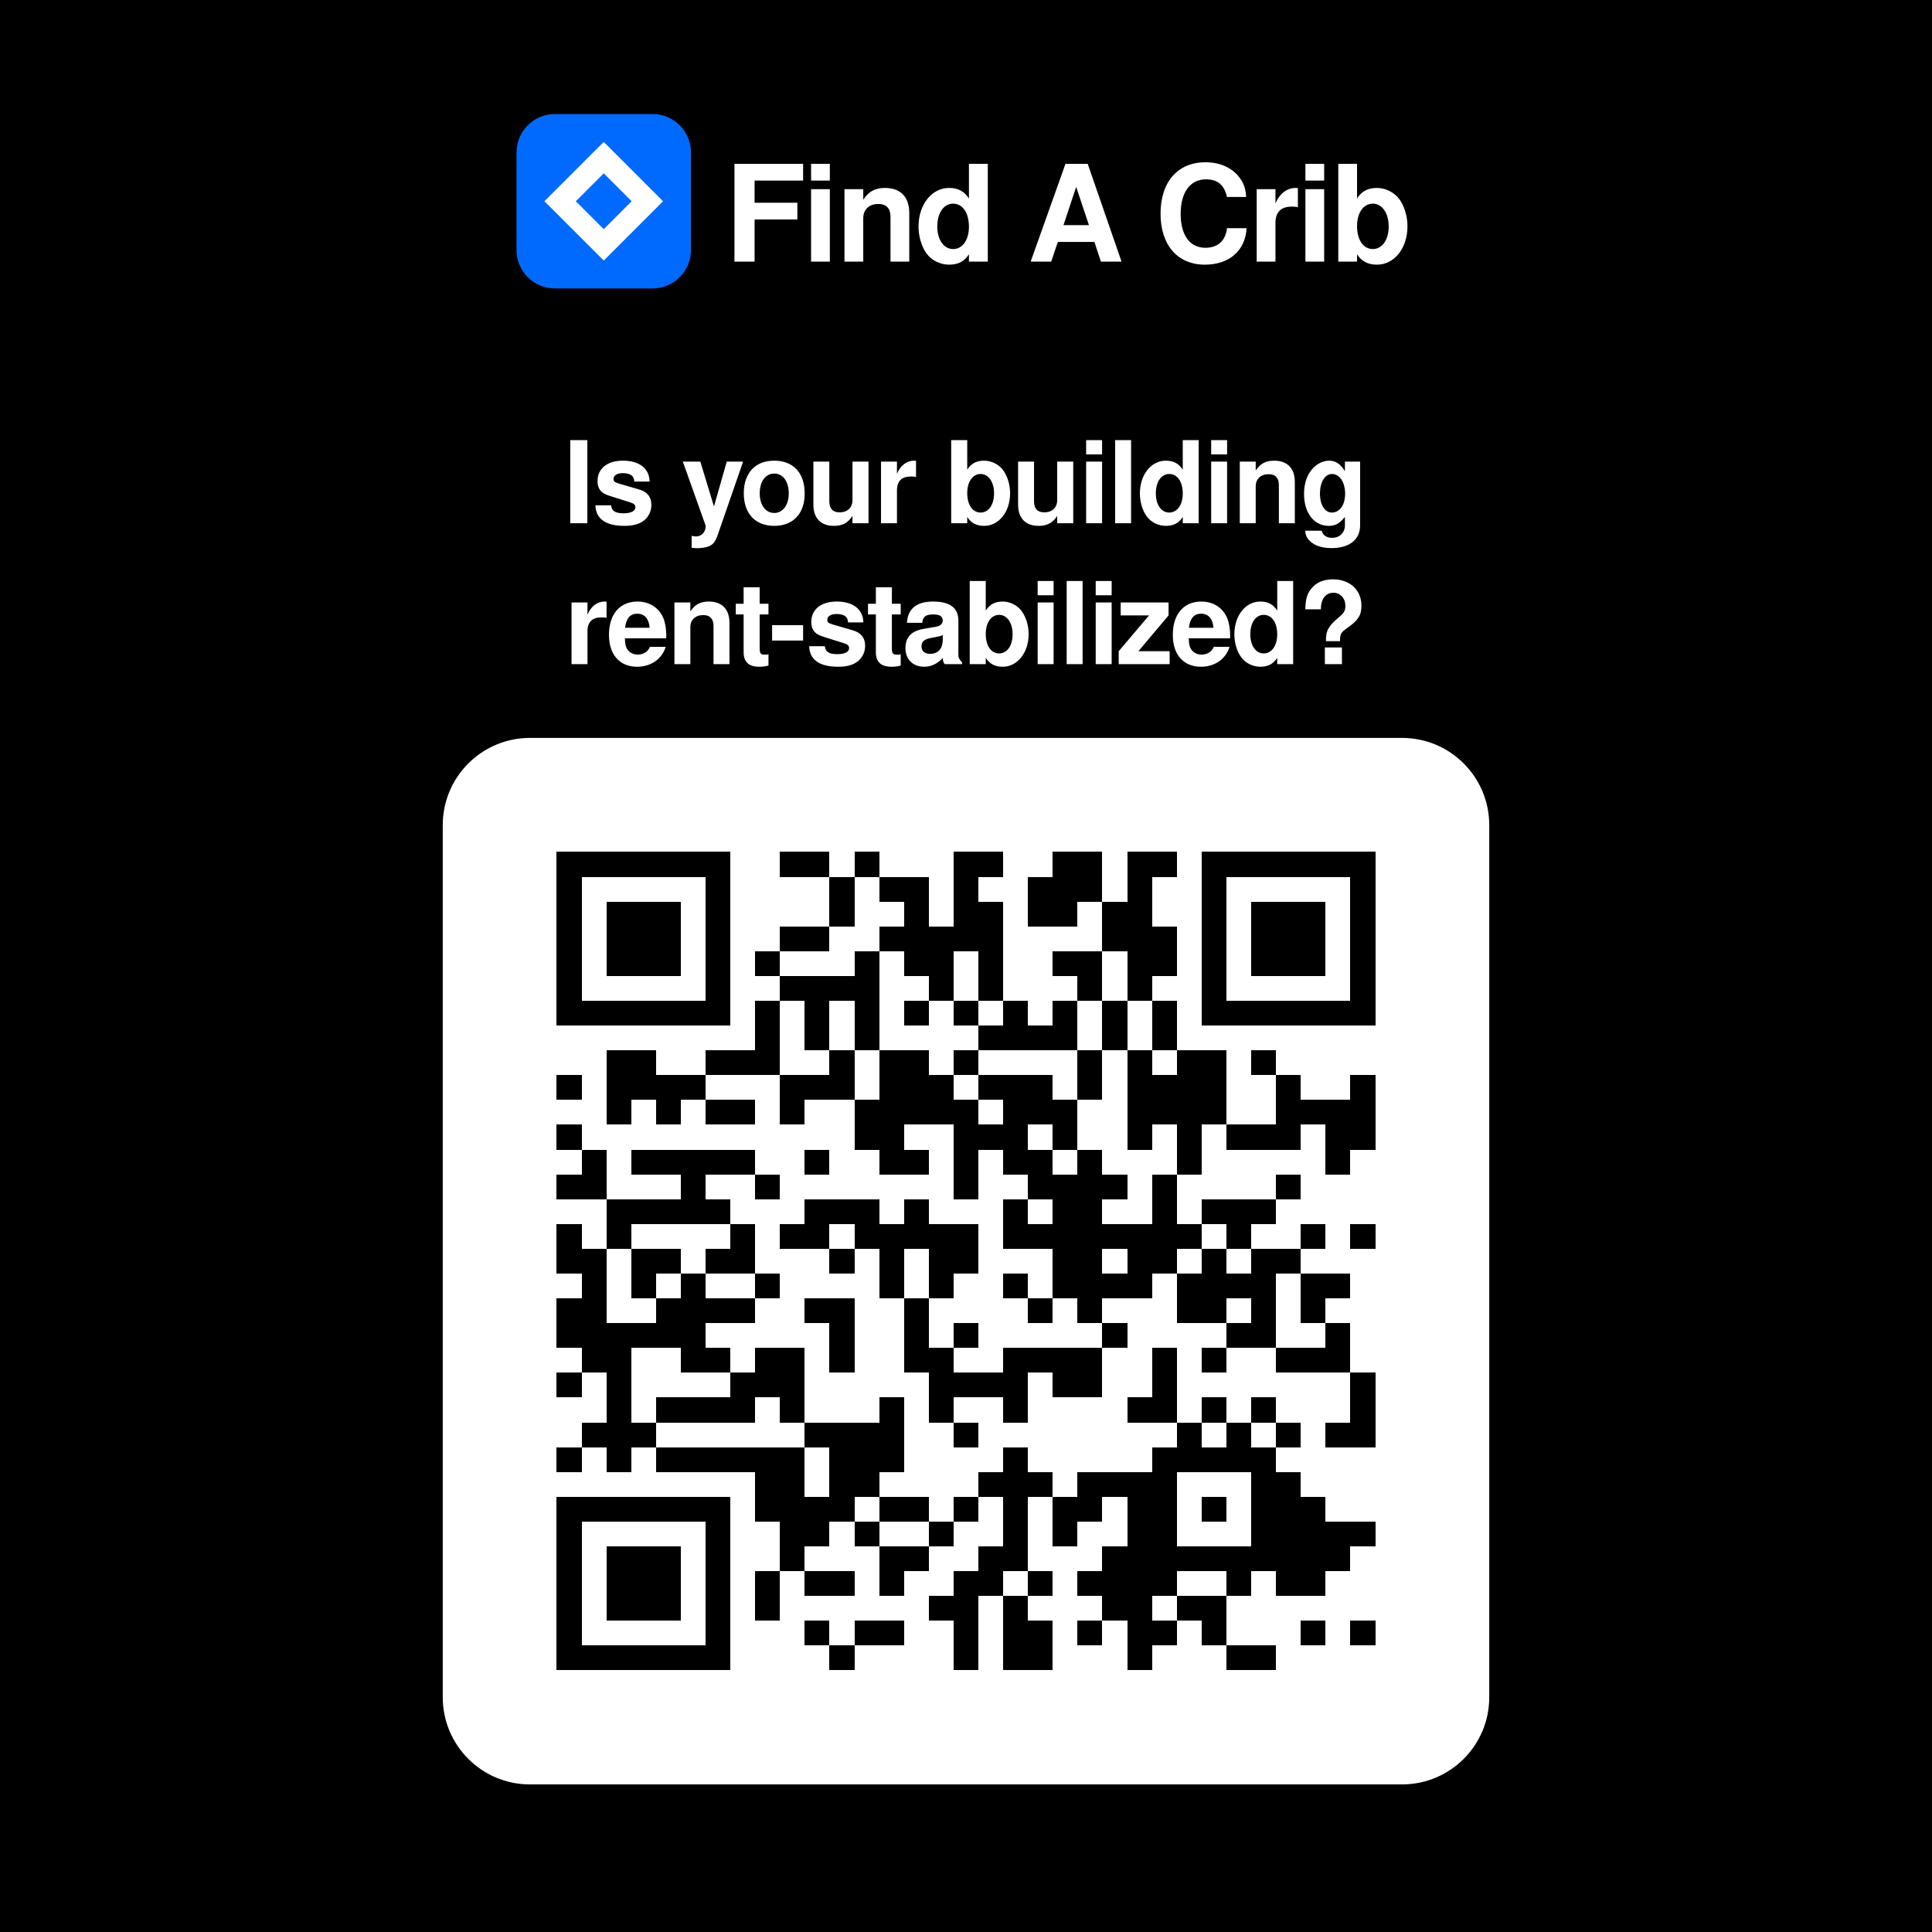
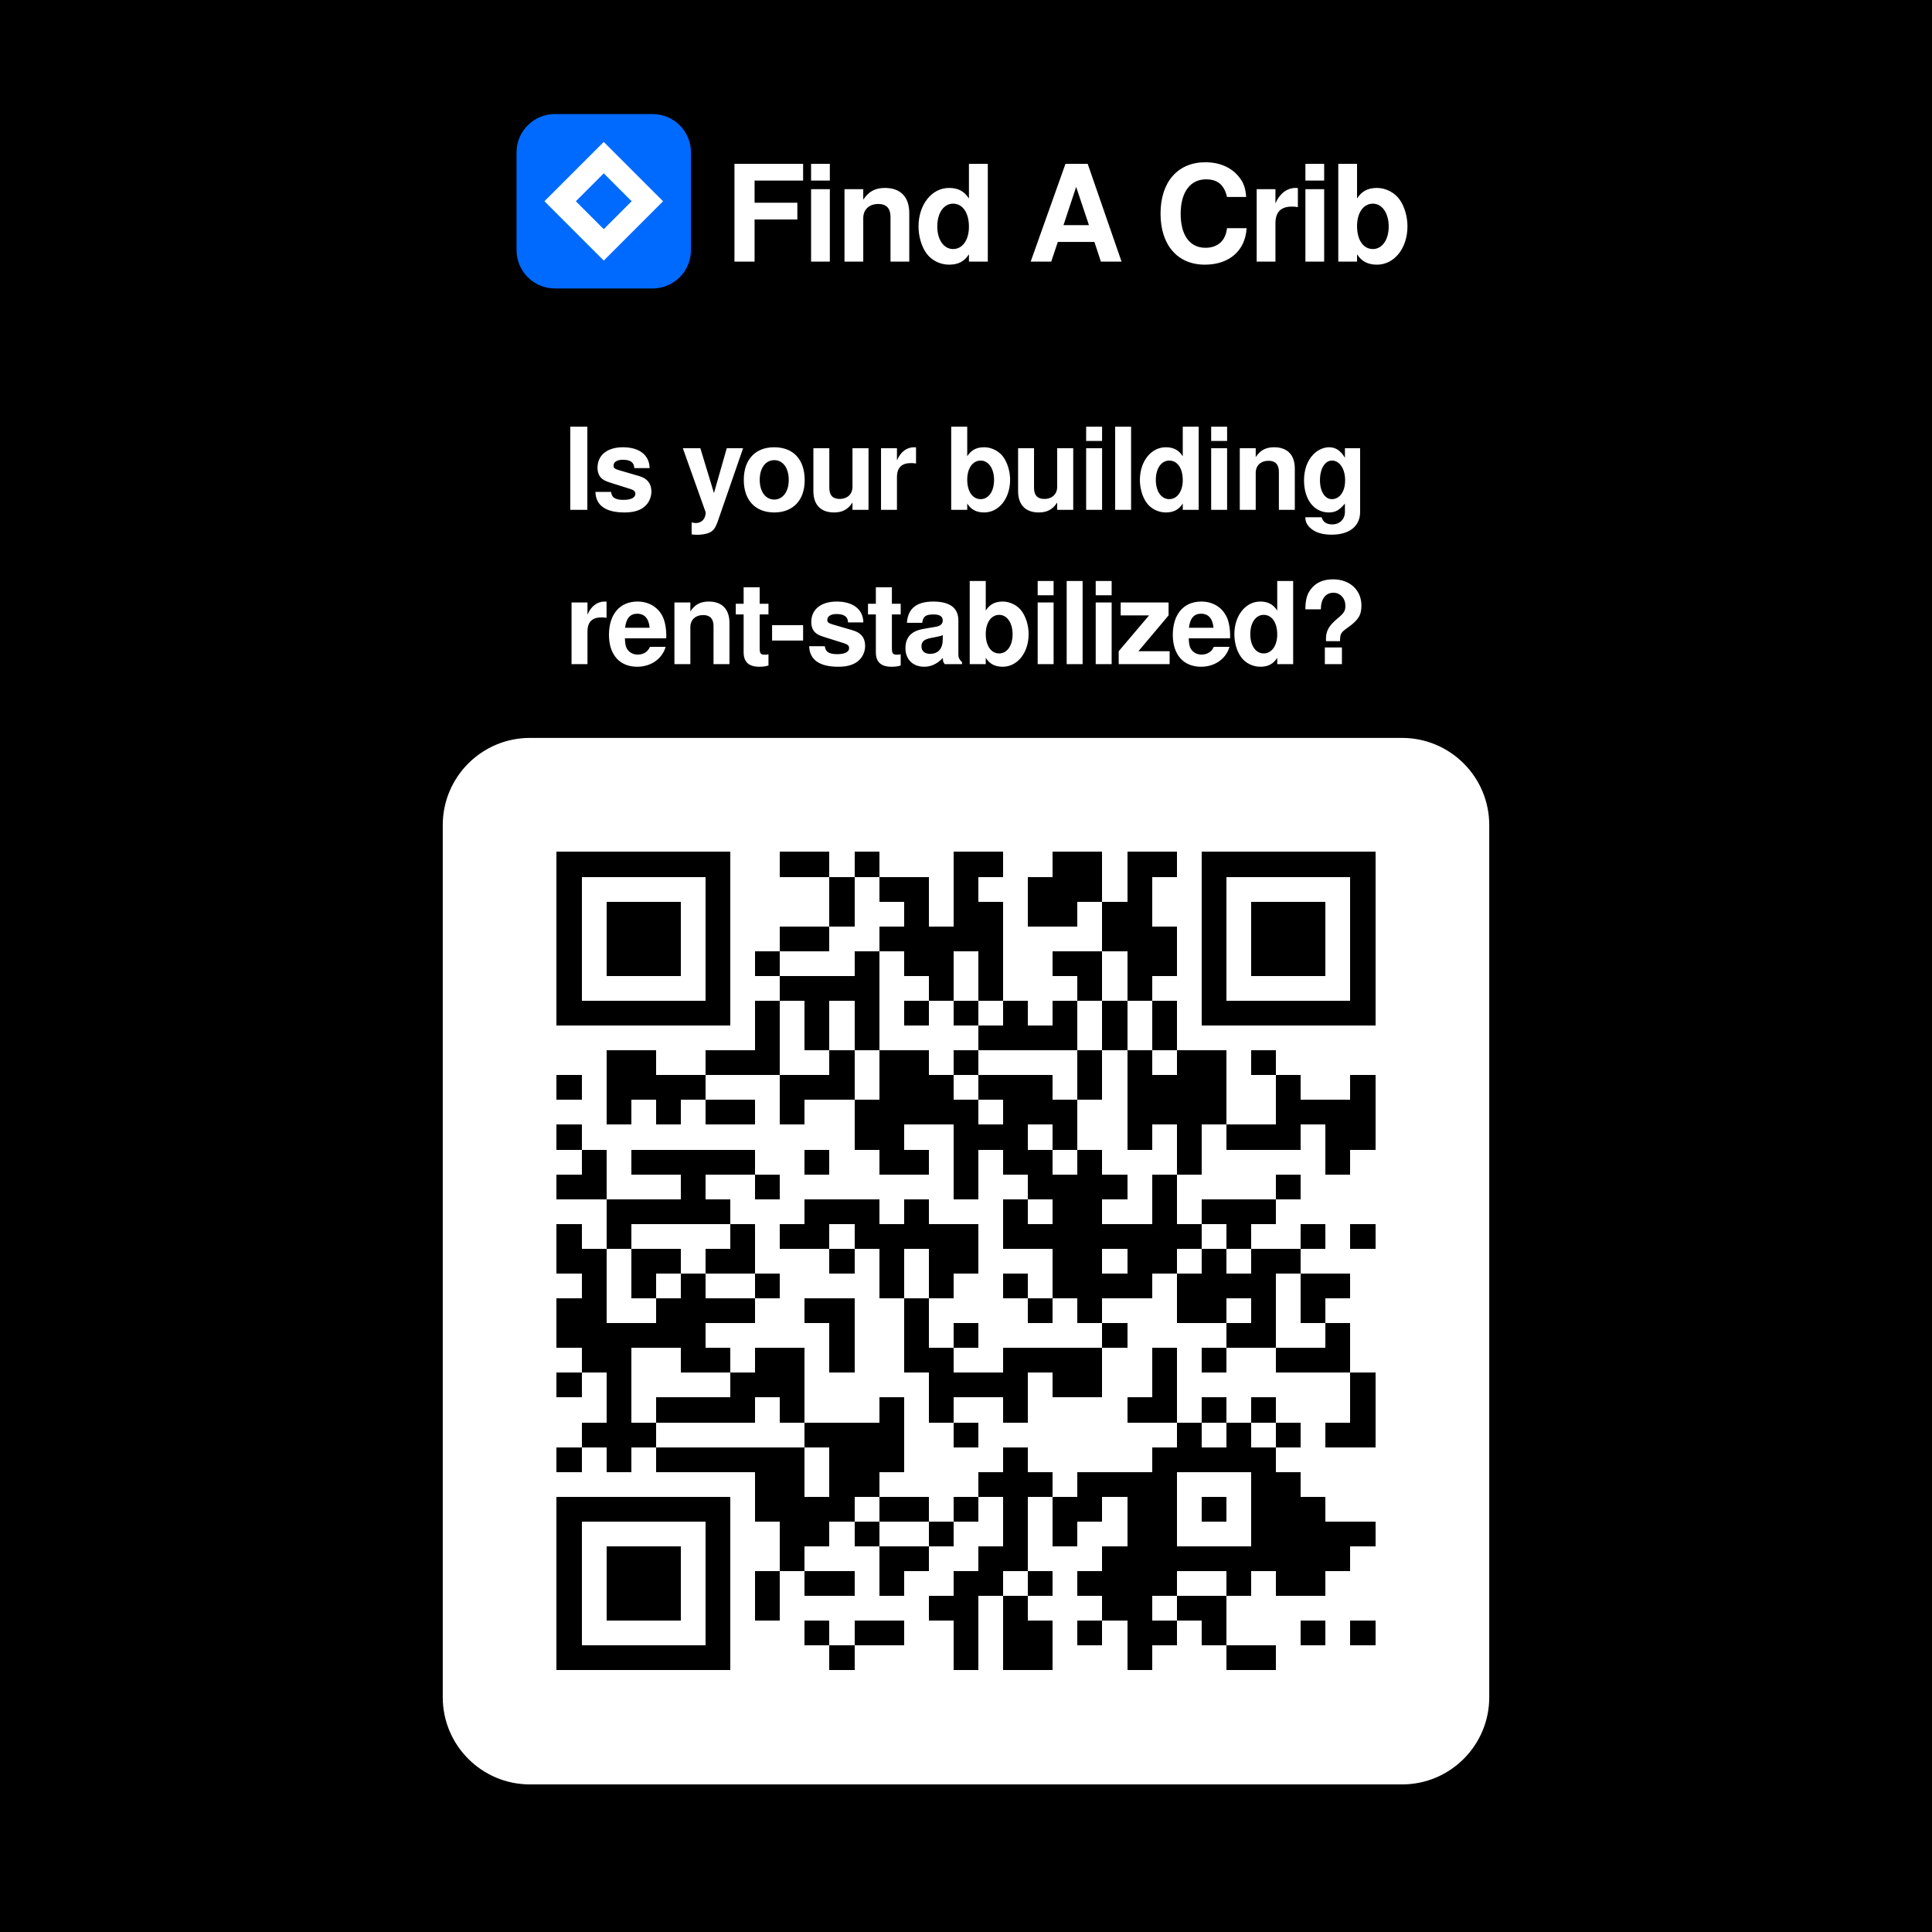
<svg xmlns="http://www.w3.org/2000/svg" width="4in" height="4in" viewBox="0 0 288.00 288.00">
  <rect x="0.00" y="0.00" width="288.00" height="288.00" rx="0.00" fill="#000000" />
  <rect x="77.00" y="17.00" width="26.00" height="26.00" rx="5.72" fill="#006AFF" />
  <path d="M90.00,21.16 L98.84,30.00 L90.00,38.84 L81.16,30.00 Z" fill="#FFFFFF" />
  <path d="M90.00,25.84 L94.16,30.00 L90.00,34.16 L85.84,30.00 Z" fill="#006AFF" />
  <text x="108.00" y="39.00" font-family="Helvetica Neue, Helvetica, Arial, sans-serif" font-size="20.00" font-weight="700" fill="#FFFFFF" text-anchor="start" letter-spacing="-0.50">Find A Crib</text>
-   <text x="144.00" y="78.00" font-family="Helvetica Neue, Helvetica, Arial, sans-serif" font-size="17.00" font-weight="700" fill="#FFFFFF" text-anchor="middle" letter-spacing="-0.40">Is your building</text>
+   <text x="144.00" y="76.00" font-family="Helvetica Neue, Helvetica, Arial, sans-serif" font-size="17.00" font-weight="700" fill="#FFFFFF" text-anchor="middle" letter-spacing="-0.40">Is your building</text>
  <text x="144.00" y="99.00" font-family="Helvetica Neue, Helvetica, Arial, sans-serif" font-size="17.00" font-weight="700" fill="#FFFFFF" text-anchor="middle" letter-spacing="-0.40">rent-stabilized?</text>
  <rect x="66.00" y="110.00" width="156.00" height="156.00" rx="13.00" fill="#FFFFFF" />
  <path d="M83.000,127.000h3.697v3.697h-3.697zM86.697,127.000h3.697v3.697h-3.697zM90.394,127.000h3.697v3.697h-3.697zM94.091,127.000h3.697v3.697h-3.697zM97.788,127.000h3.697v3.697h-3.697zM101.485,127.000h3.697v3.697h-3.697zM105.182,127.000h3.697v3.697h-3.697zM116.273,127.000h3.697v3.697h-3.697zM119.970,127.000h3.697v3.697h-3.697zM127.364,127.000h3.697v3.697h-3.697zM142.152,127.000h3.697v3.697h-3.697zM145.848,127.000h3.697v3.697h-3.697zM156.939,127.000h3.697v3.697h-3.697zM160.636,127.000h3.697v3.697h-3.697zM168.030,127.000h3.697v3.697h-3.697zM171.727,127.000h3.697v3.697h-3.697zM179.121,127.000h3.697v3.697h-3.697zM182.818,127.000h3.697v3.697h-3.697zM186.515,127.000h3.697v3.697h-3.697zM190.212,127.000h3.697v3.697h-3.697zM193.909,127.000h3.697v3.697h-3.697zM197.606,127.000h3.697v3.697h-3.697zM201.303,127.000h3.697v3.697h-3.697zM83.000,130.697h3.697v3.697h-3.697zM105.182,130.697h3.697v3.697h-3.697zM123.667,130.697h3.697v3.697h-3.697zM131.061,130.697h3.697v3.697h-3.697zM134.758,130.697h3.697v3.697h-3.697zM142.152,130.697h3.697v3.697h-3.697zM153.242,130.697h3.697v3.697h-3.697zM156.939,130.697h3.697v3.697h-3.697zM160.636,130.697h3.697v3.697h-3.697zM168.030,130.697h3.697v3.697h-3.697zM179.121,130.697h3.697v3.697h-3.697zM201.303,130.697h3.697v3.697h-3.697zM83.000,134.394h3.697v3.697h-3.697zM90.394,134.394h3.697v3.697h-3.697zM94.091,134.394h3.697v3.697h-3.697zM97.788,134.394h3.697v3.697h-3.697zM105.182,134.394h3.697v3.697h-3.697zM123.667,134.394h3.697v3.697h-3.697zM134.758,134.394h3.697v3.697h-3.697zM142.152,134.394h3.697v3.697h-3.697zM145.848,134.394h3.697v3.697h-3.697zM153.242,134.394h3.697v3.697h-3.697zM156.939,134.394h3.697v3.697h-3.697zM164.333,134.394h3.697v3.697h-3.697zM168.030,134.394h3.697v3.697h-3.697zM179.121,134.394h3.697v3.697h-3.697zM186.515,134.394h3.697v3.697h-3.697zM190.212,134.394h3.697v3.697h-3.697zM193.909,134.394h3.697v3.697h-3.697zM201.303,134.394h3.697v3.697h-3.697zM83.000,138.091h3.697v3.697h-3.697zM90.394,138.091h3.697v3.697h-3.697zM94.091,138.091h3.697v3.697h-3.697zM97.788,138.091h3.697v3.697h-3.697zM105.182,138.091h3.697v3.697h-3.697zM116.273,138.091h3.697v3.697h-3.697zM119.970,138.091h3.697v3.697h-3.697zM131.061,138.091h3.697v3.697h-3.697zM134.758,138.091h3.697v3.697h-3.697zM138.455,138.091h3.697v3.697h-3.697zM142.152,138.091h3.697v3.697h-3.697zM145.848,138.091h3.697v3.697h-3.697zM164.333,138.091h3.697v3.697h-3.697zM168.030,138.091h3.697v3.697h-3.697zM171.727,138.091h3.697v3.697h-3.697zM179.121,138.091h3.697v3.697h-3.697zM186.515,138.091h3.697v3.697h-3.697zM190.212,138.091h3.697v3.697h-3.697zM193.909,138.091h3.697v3.697h-3.697zM201.303,138.091h3.697v3.697h-3.697zM83.000,141.788h3.697v3.697h-3.697zM90.394,141.788h3.697v3.697h-3.697zM94.091,141.788h3.697v3.697h-3.697zM97.788,141.788h3.697v3.697h-3.697zM105.182,141.788h3.697v3.697h-3.697zM112.576,141.788h3.697v3.697h-3.697zM127.364,141.788h3.697v3.697h-3.697zM134.758,141.788h3.697v3.697h-3.697zM138.455,141.788h3.697v3.697h-3.697zM145.848,141.788h3.697v3.697h-3.697zM156.939,141.788h3.697v3.697h-3.697zM160.636,141.788h3.697v3.697h-3.697zM168.030,141.788h3.697v3.697h-3.697zM171.727,141.788h3.697v3.697h-3.697zM179.121,141.788h3.697v3.697h-3.697zM186.515,141.788h3.697v3.697h-3.697zM190.212,141.788h3.697v3.697h-3.697zM193.909,141.788h3.697v3.697h-3.697zM201.303,141.788h3.697v3.697h-3.697zM83.000,145.485h3.697v3.697h-3.697zM105.182,145.485h3.697v3.697h-3.697zM116.273,145.485h3.697v3.697h-3.697zM119.970,145.485h3.697v3.697h-3.697zM123.667,145.485h3.697v3.697h-3.697zM127.364,145.485h3.697v3.697h-3.697zM138.455,145.485h3.697v3.697h-3.697zM145.848,145.485h3.697v3.697h-3.697zM160.636,145.485h3.697v3.697h-3.697zM168.030,145.485h3.697v3.697h-3.697zM179.121,145.485h3.697v3.697h-3.697zM201.303,145.485h3.697v3.697h-3.697zM83.000,149.182h3.697v3.697h-3.697zM86.697,149.182h3.697v3.697h-3.697zM90.394,149.182h3.697v3.697h-3.697zM94.091,149.182h3.697v3.697h-3.697zM97.788,149.182h3.697v3.697h-3.697zM101.485,149.182h3.697v3.697h-3.697zM105.182,149.182h3.697v3.697h-3.697zM112.576,149.182h3.697v3.697h-3.697zM119.970,149.182h3.697v3.697h-3.697zM127.364,149.182h3.697v3.697h-3.697zM134.758,149.182h3.697v3.697h-3.697zM142.152,149.182h3.697v3.697h-3.697zM149.545,149.182h3.697v3.697h-3.697zM156.939,149.182h3.697v3.697h-3.697zM164.333,149.182h3.697v3.697h-3.697zM171.727,149.182h3.697v3.697h-3.697zM179.121,149.182h3.697v3.697h-3.697zM182.818,149.182h3.697v3.697h-3.697zM186.515,149.182h3.697v3.697h-3.697zM190.212,149.182h3.697v3.697h-3.697zM193.909,149.182h3.697v3.697h-3.697zM197.606,149.182h3.697v3.697h-3.697zM201.303,149.182h3.697v3.697h-3.697zM112.576,152.879h3.697v3.697h-3.697zM119.970,152.879h3.697v3.697h-3.697zM127.364,152.879h3.697v3.697h-3.697zM145.848,152.879h3.697v3.697h-3.697zM149.545,152.879h3.697v3.697h-3.697zM153.242,152.879h3.697v3.697h-3.697zM156.939,152.879h3.697v3.697h-3.697zM164.333,152.879h3.697v3.697h-3.697zM171.727,152.879h3.697v3.697h-3.697zM90.394,156.576h3.697v3.697h-3.697zM94.091,156.576h3.697v3.697h-3.697zM105.182,156.576h3.697v3.697h-3.697zM108.879,156.576h3.697v3.697h-3.697zM112.576,156.576h3.697v3.697h-3.697zM123.667,156.576h3.697v3.697h-3.697zM131.061,156.576h3.697v3.697h-3.697zM134.758,156.576h3.697v3.697h-3.697zM142.152,156.576h3.697v3.697h-3.697zM160.636,156.576h3.697v3.697h-3.697zM168.030,156.576h3.697v3.697h-3.697zM175.424,156.576h3.697v3.697h-3.697zM179.121,156.576h3.697v3.697h-3.697zM186.515,156.576h3.697v3.697h-3.697zM83.000,160.273h3.697v3.697h-3.697zM90.394,160.273h3.697v3.697h-3.697zM94.091,160.273h3.697v3.697h-3.697zM97.788,160.273h3.697v3.697h-3.697zM101.485,160.273h3.697v3.697h-3.697zM116.273,160.273h3.697v3.697h-3.697zM119.970,160.273h3.697v3.697h-3.697zM123.667,160.273h3.697v3.697h-3.697zM131.061,160.273h3.697v3.697h-3.697zM134.758,160.273h3.697v3.697h-3.697zM138.455,160.273h3.697v3.697h-3.697zM145.848,160.273h3.697v3.697h-3.697zM149.545,160.273h3.697v3.697h-3.697zM153.242,160.273h3.697v3.697h-3.697zM160.636,160.273h3.697v3.697h-3.697zM168.030,160.273h3.697v3.697h-3.697zM171.727,160.273h3.697v3.697h-3.697zM175.424,160.273h3.697v3.697h-3.697zM179.121,160.273h3.697v3.697h-3.697zM190.212,160.273h3.697v3.697h-3.697zM201.303,160.273h3.697v3.697h-3.697zM90.394,163.970h3.697v3.697h-3.697zM97.788,163.970h3.697v3.697h-3.697zM105.182,163.970h3.697v3.697h-3.697zM108.879,163.970h3.697v3.697h-3.697zM116.273,163.970h3.697v3.697h-3.697zM127.364,163.970h3.697v3.697h-3.697zM131.061,163.970h3.697v3.697h-3.697zM134.758,163.970h3.697v3.697h-3.697zM138.455,163.970h3.697v3.697h-3.697zM142.152,163.970h3.697v3.697h-3.697zM149.545,163.970h3.697v3.697h-3.697zM153.242,163.970h3.697v3.697h-3.697zM156.939,163.970h3.697v3.697h-3.697zM168.030,163.970h3.697v3.697h-3.697zM171.727,163.970h3.697v3.697h-3.697zM175.424,163.970h3.697v3.697h-3.697zM179.121,163.970h3.697v3.697h-3.697zM190.212,163.970h3.697v3.697h-3.697zM193.909,163.970h3.697v3.697h-3.697zM197.606,163.970h3.697v3.697h-3.697zM201.303,163.970h3.697v3.697h-3.697zM83.000,167.667h3.697v3.697h-3.697zM127.364,167.667h3.697v3.697h-3.697zM131.061,167.667h3.697v3.697h-3.697zM142.152,167.667h3.697v3.697h-3.697zM145.848,167.667h3.697v3.697h-3.697zM149.545,167.667h3.697v3.697h-3.697zM156.939,167.667h3.697v3.697h-3.697zM168.030,167.667h3.697v3.697h-3.697zM175.424,167.667h3.697v3.697h-3.697zM182.818,167.667h3.697v3.697h-3.697zM186.515,167.667h3.697v3.697h-3.697zM190.212,167.667h3.697v3.697h-3.697zM197.606,167.667h3.697v3.697h-3.697zM201.303,167.667h3.697v3.697h-3.697zM86.697,171.364h3.697v3.697h-3.697zM94.091,171.364h3.697v3.697h-3.697zM97.788,171.364h3.697v3.697h-3.697zM101.485,171.364h3.697v3.697h-3.697zM105.182,171.364h3.697v3.697h-3.697zM108.879,171.364h3.697v3.697h-3.697zM119.970,171.364h3.697v3.697h-3.697zM131.061,171.364h3.697v3.697h-3.697zM134.758,171.364h3.697v3.697h-3.697zM142.152,171.364h3.697v3.697h-3.697zM149.545,171.364h3.697v3.697h-3.697zM153.242,171.364h3.697v3.697h-3.697zM160.636,171.364h3.697v3.697h-3.697zM175.424,171.364h3.697v3.697h-3.697zM197.606,171.364h3.697v3.697h-3.697zM83.000,175.061h3.697v3.697h-3.697zM86.697,175.061h3.697v3.697h-3.697zM101.485,175.061h3.697v3.697h-3.697zM112.576,175.061h3.697v3.697h-3.697zM142.152,175.061h3.697v3.697h-3.697zM153.242,175.061h3.697v3.697h-3.697zM156.939,175.061h3.697v3.697h-3.697zM160.636,175.061h3.697v3.697h-3.697zM164.333,175.061h3.697v3.697h-3.697zM171.727,175.061h3.697v3.697h-3.697zM190.212,175.061h3.697v3.697h-3.697zM90.394,178.758h3.697v3.697h-3.697zM94.091,178.758h3.697v3.697h-3.697zM97.788,178.758h3.697v3.697h-3.697zM101.485,178.758h3.697v3.697h-3.697zM105.182,178.758h3.697v3.697h-3.697zM119.970,178.758h3.697v3.697h-3.697zM123.667,178.758h3.697v3.697h-3.697zM127.364,178.758h3.697v3.697h-3.697zM134.758,178.758h3.697v3.697h-3.697zM149.545,178.758h3.697v3.697h-3.697zM156.939,178.758h3.697v3.697h-3.697zM160.636,178.758h3.697v3.697h-3.697zM171.727,178.758h3.697v3.697h-3.697zM179.121,178.758h3.697v3.697h-3.697zM182.818,178.758h3.697v3.697h-3.697zM186.515,178.758h3.697v3.697h-3.697zM83.000,182.455h3.697v3.697h-3.697zM90.394,182.455h3.697v3.697h-3.697zM108.879,182.455h3.697v3.697h-3.697zM116.273,182.455h3.697v3.697h-3.697zM119.970,182.455h3.697v3.697h-3.697zM127.364,182.455h3.697v3.697h-3.697zM131.061,182.455h3.697v3.697h-3.697zM134.758,182.455h3.697v3.697h-3.697zM138.455,182.455h3.697v3.697h-3.697zM142.152,182.455h3.697v3.697h-3.697zM149.545,182.455h3.697v3.697h-3.697zM153.242,182.455h3.697v3.697h-3.697zM156.939,182.455h3.697v3.697h-3.697zM160.636,182.455h3.697v3.697h-3.697zM164.333,182.455h3.697v3.697h-3.697zM168.030,182.455h3.697v3.697h-3.697zM171.727,182.455h3.697v3.697h-3.697zM175.424,182.455h3.697v3.697h-3.697zM182.818,182.455h3.697v3.697h-3.697zM193.909,182.455h3.697v3.697h-3.697zM201.303,182.455h3.697v3.697h-3.697zM83.000,186.152h3.697v3.697h-3.697zM86.697,186.152h3.697v3.697h-3.697zM94.091,186.152h3.697v3.697h-3.697zM97.788,186.152h3.697v3.697h-3.697zM105.182,186.152h3.697v3.697h-3.697zM108.879,186.152h3.697v3.697h-3.697zM123.667,186.152h3.697v3.697h-3.697zM131.061,186.152h3.697v3.697h-3.697zM138.455,186.152h3.697v3.697h-3.697zM142.152,186.152h3.697v3.697h-3.697zM156.939,186.152h3.697v3.697h-3.697zM160.636,186.152h3.697v3.697h-3.697zM168.030,186.152h3.697v3.697h-3.697zM171.727,186.152h3.697v3.697h-3.697zM179.121,186.152h3.697v3.697h-3.697zM186.515,186.152h3.697v3.697h-3.697zM190.212,186.152h3.697v3.697h-3.697zM86.697,189.848h3.697v3.697h-3.697zM94.091,189.848h3.697v3.697h-3.697zM101.485,189.848h3.697v3.697h-3.697zM112.576,189.848h3.697v3.697h-3.697zM131.061,189.848h3.697v3.697h-3.697zM138.455,189.848h3.697v3.697h-3.697zM149.545,189.848h3.697v3.697h-3.697zM156.939,189.848h3.697v3.697h-3.697zM160.636,189.848h3.697v3.697h-3.697zM164.333,189.848h3.697v3.697h-3.697zM168.030,189.848h3.697v3.697h-3.697zM175.424,189.848h3.697v3.697h-3.697zM179.121,189.848h3.697v3.697h-3.697zM182.818,189.848h3.697v3.697h-3.697zM186.515,189.848h3.697v3.697h-3.697zM193.909,189.848h3.697v3.697h-3.697zM197.606,189.848h3.697v3.697h-3.697zM83.000,193.545h3.697v3.697h-3.697zM86.697,193.545h3.697v3.697h-3.697zM97.788,193.545h3.697v3.697h-3.697zM101.485,193.545h3.697v3.697h-3.697zM105.182,193.545h3.697v3.697h-3.697zM108.879,193.545h3.697v3.697h-3.697zM119.970,193.545h3.697v3.697h-3.697zM123.667,193.545h3.697v3.697h-3.697zM134.758,193.545h3.697v3.697h-3.697zM153.242,193.545h3.697v3.697h-3.697zM160.636,193.545h3.697v3.697h-3.697zM175.424,193.545h3.697v3.697h-3.697zM179.121,193.545h3.697v3.697h-3.697zM186.515,193.545h3.697v3.697h-3.697zM193.909,193.545h3.697v3.697h-3.697zM83.000,197.242h3.697v3.697h-3.697zM86.697,197.242h3.697v3.697h-3.697zM90.394,197.242h3.697v3.697h-3.697zM94.091,197.242h3.697v3.697h-3.697zM97.788,197.242h3.697v3.697h-3.697zM101.485,197.242h3.697v3.697h-3.697zM123.667,197.242h3.697v3.697h-3.697zM134.758,197.242h3.697v3.697h-3.697zM142.152,197.242h3.697v3.697h-3.697zM164.333,197.242h3.697v3.697h-3.697zM182.818,197.242h3.697v3.697h-3.697zM186.515,197.242h3.697v3.697h-3.697zM197.606,197.242h3.697v3.697h-3.697zM86.697,200.939h3.697v3.697h-3.697zM90.394,200.939h3.697v3.697h-3.697zM101.485,200.939h3.697v3.697h-3.697zM105.182,200.939h3.697v3.697h-3.697zM112.576,200.939h3.697v3.697h-3.697zM116.273,200.939h3.697v3.697h-3.697zM123.667,200.939h3.697v3.697h-3.697zM134.758,200.939h3.697v3.697h-3.697zM138.455,200.939h3.697v3.697h-3.697zM149.545,200.939h3.697v3.697h-3.697zM153.242,200.939h3.697v3.697h-3.697zM156.939,200.939h3.697v3.697h-3.697zM160.636,200.939h3.697v3.697h-3.697zM171.727,200.939h3.697v3.697h-3.697zM179.121,200.939h3.697v3.697h-3.697zM190.212,200.939h3.697v3.697h-3.697zM193.909,200.939h3.697v3.697h-3.697zM197.606,200.939h3.697v3.697h-3.697zM83.000,204.636h3.697v3.697h-3.697zM90.394,204.636h3.697v3.697h-3.697zM108.879,204.636h3.697v3.697h-3.697zM112.576,204.636h3.697v3.697h-3.697zM116.273,204.636h3.697v3.697h-3.697zM138.455,204.636h3.697v3.697h-3.697zM142.152,204.636h3.697v3.697h-3.697zM145.848,204.636h3.697v3.697h-3.697zM149.545,204.636h3.697v3.697h-3.697zM156.939,204.636h3.697v3.697h-3.697zM160.636,204.636h3.697v3.697h-3.697zM171.727,204.636h3.697v3.697h-3.697zM201.303,204.636h3.697v3.697h-3.697zM90.394,208.333h3.697v3.697h-3.697zM97.788,208.333h3.697v3.697h-3.697zM101.485,208.333h3.697v3.697h-3.697zM105.182,208.333h3.697v3.697h-3.697zM108.879,208.333h3.697v3.697h-3.697zM116.273,208.333h3.697v3.697h-3.697zM131.061,208.333h3.697v3.697h-3.697zM138.455,208.333h3.697v3.697h-3.697zM149.545,208.333h3.697v3.697h-3.697zM168.030,208.333h3.697v3.697h-3.697zM171.727,208.333h3.697v3.697h-3.697zM179.121,208.333h3.697v3.697h-3.697zM186.515,208.333h3.697v3.697h-3.697zM201.303,208.333h3.697v3.697h-3.697zM86.697,212.030h3.697v3.697h-3.697zM90.394,212.030h3.697v3.697h-3.697zM94.091,212.030h3.697v3.697h-3.697zM119.970,212.030h3.697v3.697h-3.697zM123.667,212.030h3.697v3.697h-3.697zM127.364,212.030h3.697v3.697h-3.697zM131.061,212.030h3.697v3.697h-3.697zM142.152,212.030h3.697v3.697h-3.697zM175.424,212.030h3.697v3.697h-3.697zM182.818,212.030h3.697v3.697h-3.697zM190.212,212.030h3.697v3.697h-3.697zM197.606,212.030h3.697v3.697h-3.697zM201.303,212.030h3.697v3.697h-3.697zM83.000,215.727h3.697v3.697h-3.697zM90.394,215.727h3.697v3.697h-3.697zM97.788,215.727h3.697v3.697h-3.697zM101.485,215.727h3.697v3.697h-3.697zM105.182,215.727h3.697v3.697h-3.697zM108.879,215.727h3.697v3.697h-3.697zM112.576,215.727h3.697v3.697h-3.697zM116.273,215.727h3.697v3.697h-3.697zM123.667,215.727h3.697v3.697h-3.697zM127.364,215.727h3.697v3.697h-3.697zM131.061,215.727h3.697v3.697h-3.697zM149.545,215.727h3.697v3.697h-3.697zM171.727,215.727h3.697v3.697h-3.697zM175.424,215.727h3.697v3.697h-3.697zM179.121,215.727h3.697v3.697h-3.697zM182.818,215.727h3.697v3.697h-3.697zM186.515,215.727h3.697v3.697h-3.697zM112.576,219.424h3.697v3.697h-3.697zM116.273,219.424h3.697v3.697h-3.697zM123.667,219.424h3.697v3.697h-3.697zM127.364,219.424h3.697v3.697h-3.697zM145.848,219.424h3.697v3.697h-3.697zM149.545,219.424h3.697v3.697h-3.697zM153.242,219.424h3.697v3.697h-3.697zM160.636,219.424h3.697v3.697h-3.697zM164.333,219.424h3.697v3.697h-3.697zM168.030,219.424h3.697v3.697h-3.697zM171.727,219.424h3.697v3.697h-3.697zM186.515,219.424h3.697v3.697h-3.697zM190.212,219.424h3.697v3.697h-3.697zM83.000,223.121h3.697v3.697h-3.697zM86.697,223.121h3.697v3.697h-3.697zM90.394,223.121h3.697v3.697h-3.697zM94.091,223.121h3.697v3.697h-3.697zM97.788,223.121h3.697v3.697h-3.697zM101.485,223.121h3.697v3.697h-3.697zM105.182,223.121h3.697v3.697h-3.697zM112.576,223.121h3.697v3.697h-3.697zM116.273,223.121h3.697v3.697h-3.697zM119.970,223.121h3.697v3.697h-3.697zM123.667,223.121h3.697v3.697h-3.697zM131.061,223.121h3.697v3.697h-3.697zM134.758,223.121h3.697v3.697h-3.697zM142.152,223.121h3.697v3.697h-3.697zM149.545,223.121h3.697v3.697h-3.697zM156.939,223.121h3.697v3.697h-3.697zM160.636,223.121h3.697v3.697h-3.697zM168.030,223.121h3.697v3.697h-3.697zM171.727,223.121h3.697v3.697h-3.697zM179.121,223.121h3.697v3.697h-3.697zM186.515,223.121h3.697v3.697h-3.697zM190.212,223.121h3.697v3.697h-3.697zM193.909,223.121h3.697v3.697h-3.697zM83.000,226.818h3.697v3.697h-3.697zM105.182,226.818h3.697v3.697h-3.697zM116.273,226.818h3.697v3.697h-3.697zM119.970,226.818h3.697v3.697h-3.697zM127.364,226.818h3.697v3.697h-3.697zM138.455,226.818h3.697v3.697h-3.697zM149.545,226.818h3.697v3.697h-3.697zM156.939,226.818h3.697v3.697h-3.697zM168.030,226.818h3.697v3.697h-3.697zM171.727,226.818h3.697v3.697h-3.697zM186.515,226.818h3.697v3.697h-3.697zM190.212,226.818h3.697v3.697h-3.697zM193.909,226.818h3.697v3.697h-3.697zM197.606,226.818h3.697v3.697h-3.697zM201.303,226.818h3.697v3.697h-3.697zM83.000,230.515h3.697v3.697h-3.697zM90.394,230.515h3.697v3.697h-3.697zM94.091,230.515h3.697v3.697h-3.697zM97.788,230.515h3.697v3.697h-3.697zM105.182,230.515h3.697v3.697h-3.697zM116.273,230.515h3.697v3.697h-3.697zM131.061,230.515h3.697v3.697h-3.697zM134.758,230.515h3.697v3.697h-3.697zM145.848,230.515h3.697v3.697h-3.697zM149.545,230.515h3.697v3.697h-3.697zM164.333,230.515h3.697v3.697h-3.697zM168.030,230.515h3.697v3.697h-3.697zM171.727,230.515h3.697v3.697h-3.697zM175.424,230.515h3.697v3.697h-3.697zM179.121,230.515h3.697v3.697h-3.697zM182.818,230.515h3.697v3.697h-3.697zM186.515,230.515h3.697v3.697h-3.697zM190.212,230.515h3.697v3.697h-3.697zM193.909,230.515h3.697v3.697h-3.697zM197.606,230.515h3.697v3.697h-3.697zM83.000,234.212h3.697v3.697h-3.697zM90.394,234.212h3.697v3.697h-3.697zM94.091,234.212h3.697v3.697h-3.697zM97.788,234.212h3.697v3.697h-3.697zM105.182,234.212h3.697v3.697h-3.697zM112.576,234.212h3.697v3.697h-3.697zM119.970,234.212h3.697v3.697h-3.697zM123.667,234.212h3.697v3.697h-3.697zM131.061,234.212h3.697v3.697h-3.697zM142.152,234.212h3.697v3.697h-3.697zM145.848,234.212h3.697v3.697h-3.697zM153.242,234.212h3.697v3.697h-3.697zM160.636,234.212h3.697v3.697h-3.697zM164.333,234.212h3.697v3.697h-3.697zM168.030,234.212h3.697v3.697h-3.697zM171.727,234.212h3.697v3.697h-3.697zM182.818,234.212h3.697v3.697h-3.697zM190.212,234.212h3.697v3.697h-3.697zM193.909,234.212h3.697v3.697h-3.697zM83.000,237.909h3.697v3.697h-3.697zM90.394,237.909h3.697v3.697h-3.697zM94.091,237.909h3.697v3.697h-3.697zM97.788,237.909h3.697v3.697h-3.697zM105.182,237.909h3.697v3.697h-3.697zM112.576,237.909h3.697v3.697h-3.697zM138.455,237.909h3.697v3.697h-3.697zM142.152,237.909h3.697v3.697h-3.697zM149.545,237.909h3.697v3.697h-3.697zM164.333,237.909h3.697v3.697h-3.697zM168.030,237.909h3.697v3.697h-3.697zM175.424,237.909h3.697v3.697h-3.697zM179.121,237.909h3.697v3.697h-3.697zM83.000,241.606h3.697v3.697h-3.697zM105.182,241.606h3.697v3.697h-3.697zM119.970,241.606h3.697v3.697h-3.697zM127.364,241.606h3.697v3.697h-3.697zM131.061,241.606h3.697v3.697h-3.697zM142.152,241.606h3.697v3.697h-3.697zM149.545,241.606h3.697v3.697h-3.697zM153.242,241.606h3.697v3.697h-3.697zM160.636,241.606h3.697v3.697h-3.697zM168.030,241.606h3.697v3.697h-3.697zM171.727,241.606h3.697v3.697h-3.697zM179.121,241.606h3.697v3.697h-3.697zM193.909,241.606h3.697v3.697h-3.697zM201.303,241.606h3.697v3.697h-3.697zM83.000,245.303h3.697v3.697h-3.697zM86.697,245.303h3.697v3.697h-3.697zM90.394,245.303h3.697v3.697h-3.697zM94.091,245.303h3.697v3.697h-3.697zM97.788,245.303h3.697v3.697h-3.697zM101.485,245.303h3.697v3.697h-3.697zM105.182,245.303h3.697v3.697h-3.697zM123.667,245.303h3.697v3.697h-3.697zM142.152,245.303h3.697v3.697h-3.697zM149.545,245.303h3.697v3.697h-3.697zM153.242,245.303h3.697v3.697h-3.697zM168.030,245.303h3.697v3.697h-3.697zM182.818,245.303h3.697v3.697h-3.697zM186.515,245.303h3.697v3.697h-3.697z" fill="#000000" shape-rendering="crispEdges" />
</svg>
